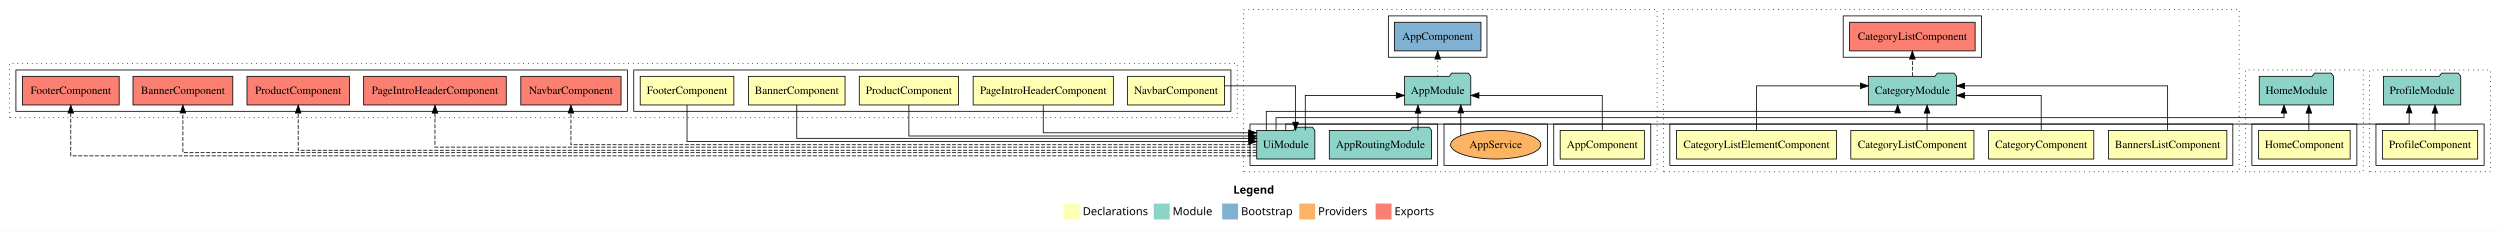
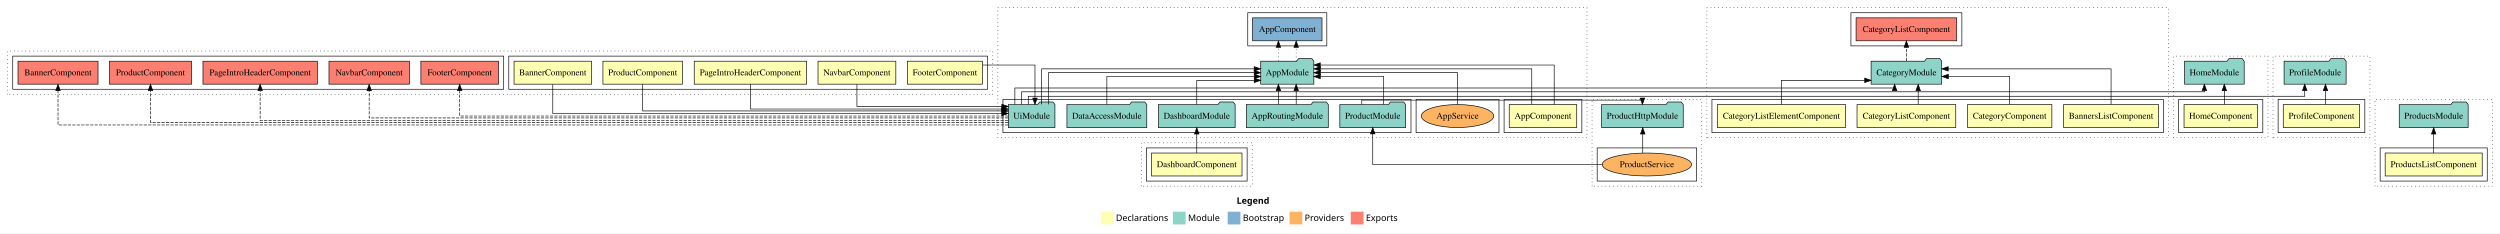
- <svg xmlns="http://www.w3.org/2000/svg" width="3144pt" height="290pt" viewBox="0.00 0.00 3144.00 290.00">
-   <g id="graph0" class="graph" transform="scale(1 1) rotate(0) translate(4 286)">
-     <polygon fill="white" stroke="transparent" points="-4,4 -4,-286 3140,-286 3140,4 -4,4" />
-     <text text-anchor="start" x="1547.01" y="-42.4" font-family="sans-serif" font-weight="bold" font-size="14.00">Legend</text>
-     <polygon fill="#ffffb3" stroke="transparent" points="1334,-10 1334,-30 1354,-30 1354,-10 1334,-10" />
-     <text text-anchor="start" x="1357.63" y="-15.4" font-family="sans-serif" font-size="14.00">  Declarations</text>
-     <polygon fill="#8dd3c7" stroke="transparent" points="1447,-10 1447,-30 1467,-30 1467,-10 1447,-10" />
-     <text text-anchor="start" x="1470.73" y="-15.4" font-family="sans-serif" font-size="14.00">  Module</text>
-     <polygon fill="#80b1d3" stroke="transparent" points="1533,-10 1533,-30 1553,-30 1553,-10 1533,-10" />
-     <text text-anchor="start" x="1556.78" y="-15.4" font-family="sans-serif" font-size="14.00">  Bootstrap</text>
-     <polygon fill="#fdb462" stroke="transparent" points="1630,-10 1630,-30 1650,-30 1650,-10 1630,-10" />
-     <text text-anchor="start" x="1653.67" y="-15.4" font-family="sans-serif" font-size="14.00">  Providers</text>
-     <polygon fill="#fb8072" stroke="transparent" points="1726,-10 1726,-30 1746,-30 1746,-10 1726,-10" />
-     <text text-anchor="start" x="1749.73" y="-15.4" font-family="sans-serif" font-size="14.00">  Exports</text>
+ <svg xmlns="http://www.w3.org/2000/svg" width="3921pt" height="366pt" viewBox="0.00 0.00 3921.00 366.00">
+   <g id="graph0" class="graph" transform="scale(1 1) rotate(0) translate(4 362)">
+     <polygon fill="white" stroke="transparent" points="-4,4 -4,-362 3917,-362 3917,4 -4,4" />
+     <text text-anchor="start" x="1935.51" y="-42.4" font-family="sans-serif" font-weight="bold" font-size="14.00">Legend</text>
+     <polygon fill="#ffffb3" stroke="transparent" points="1722.5,-10 1722.5,-30 1742.5,-30 1742.5,-10 1722.5,-10" />
+     <text text-anchor="start" x="1746.13" y="-15.4" font-family="sans-serif" font-size="14.00">  Declarations</text>
+     <polygon fill="#8dd3c7" stroke="transparent" points="1835.5,-10 1835.5,-30 1855.5,-30 1855.5,-10 1835.5,-10" />
+     <text text-anchor="start" x="1859.23" y="-15.4" font-family="sans-serif" font-size="14.00">  Module</text>
+     <polygon fill="#80b1d3" stroke="transparent" points="1921.5,-10 1921.5,-30 1941.5,-30 1941.5,-10 1921.5,-10" />
+     <text text-anchor="start" x="1945.28" y="-15.4" font-family="sans-serif" font-size="14.00">  Bootstrap</text>
+     <polygon fill="#fdb462" stroke="transparent" points="2018.5,-10 2018.5,-30 2038.5,-30 2038.5,-10 2018.5,-10" />
+     <text text-anchor="start" x="2042.17" y="-15.4" font-family="sans-serif" font-size="14.00">  Providers</text>
+     <polygon fill="#fb8072" stroke="transparent" points="2114.5,-10 2114.5,-30 2134.5,-30 2134.5,-10 2114.5,-10" />
+     <text text-anchor="start" x="2138.23" y="-15.4" font-family="sans-serif" font-size="14.00">  Exports</text>
    <g id="clust1" class="cluster">
-       <polygon fill="none" stroke="black" stroke-dasharray="1,5" points="1560,-70 1560,-274 2080,-274 2080,-70 1560,-70" />
+       <polygon fill="none" stroke="black" stroke-dasharray="1,5" points="1561,-146 1561,-350 2485,-350 2485,-146 1561,-146" />
    </g>
    <g id="clust2" class="cluster">
-       <polygon fill="none" stroke="black" points="1950,-78 1950,-130 2072,-130 2072,-78 1950,-78" />
+       <polygon fill="none" stroke="black" points="2355,-154 2355,-206 2477,-206 2477,-154 2355,-154" />
    </g>
    <g id="clust3" class="cluster">
-       <polygon fill="none" stroke="black" points="1568,-78 1568,-130 1804,-130 1804,-78 1568,-78" />
+       <polygon fill="none" stroke="black" points="1569,-154 1569,-206 2209,-206 2209,-154 1569,-154" />
    </g>
    <g id="clust5" class="cluster">
-       <polygon fill="none" stroke="black" points="1742,-214 1742,-266 1866,-266 1866,-214 1742,-214" />
+       <polygon fill="none" stroke="black" points="1953,-290 1953,-342 2077,-342 2077,-290 1953,-290" />
    </g>
    <g id="clust6" class="cluster">
-       <polygon fill="none" stroke="black" points="1812,-78 1812,-130 1942,-130 1942,-78 1812,-78" />
+       <polygon fill="none" stroke="black" points="2217,-154 2217,-206 2347,-206 2347,-154 2217,-154" />
    </g>
    <g id="clust14" class="cluster">
-       <polygon fill="none" stroke="black" stroke-dasharray="1,5" points="2088,-70 2088,-274 2812,-274 2812,-70 2088,-70" />
+       <polygon fill="none" stroke="black" stroke-dasharray="1,5" points="2673,-146 2673,-350 3397,-350 3397,-146 2673,-146" />
    </g>
    <g id="clust15" class="cluster">
-       <polygon fill="none" stroke="black" points="2096,-78 2096,-130 2804,-130 2804,-78 2096,-78" />
+       <polygon fill="none" stroke="black" points="2681,-154 2681,-206 3389,-206 3389,-154 2681,-154" />
    </g>
    <g id="clust21" class="cluster">
-       <polygon fill="none" stroke="black" points="2314,-214 2314,-266 2488,-266 2488,-214 2314,-214" />
+       <polygon fill="none" stroke="black" points="2899,-290 2899,-342 3073,-342 3073,-290 2899,-290" />
    </g>
    <g id="clust30" class="cluster">
-       <polygon fill="none" stroke="black" stroke-dasharray="1,5" points="2820,-70 2820,-198 2968,-198 2968,-70 2820,-70" />
+       <polygon fill="none" stroke="black" stroke-dasharray="1,5" points="1786,-70 1786,-138 1960,-138 1960,-70 1786,-70" />
    </g>
    <g id="clust31" class="cluster">
-       <polygon fill="none" stroke="black" points="2828,-78 2828,-130 2960,-130 2960,-78 2828,-78" />
-     </g>
-     <g id="clust37" class="cluster">
-       <polygon fill="none" stroke="black" stroke-dasharray="1,5" points="2976,-70 2976,-198 3128,-198 3128,-70 2976,-70" />
-     </g>
-     <g id="clust38" class="cluster">
-       <polygon fill="none" stroke="black" points="2984,-78 2984,-130 3120,-130 3120,-78 2984,-78" />
+       <polygon fill="none" stroke="black" points="1794,-78 1794,-130 1952,-130 1952,-78 1794,-78" />
+     </g>
+     <g id="clust43" class="cluster">
+       <polygon fill="none" stroke="black" stroke-dasharray="1,5" points="3405,-146 3405,-274 3553,-274 3553,-146 3405,-146" />
    </g>
    <g id="clust44" class="cluster">
-       <polygon fill="none" stroke="black" stroke-dasharray="1,5" points="8,-138 8,-206 1552,-206 1552,-138 8,-138" />
-     </g>
-     <g id="clust45" class="cluster">
-       <polygon fill="none" stroke="black" points="793,-146 793,-198 1544,-198 1544,-146 793,-146" />
-     </g>
-     <g id="clust52" class="cluster">
-       <polygon fill="none" stroke="black" points="16,-146 16,-198 785,-198 785,-146 16,-146" />
+       <polygon fill="none" stroke="black" points="3413,-154 3413,-206 3545,-206 3545,-154 3413,-154" />
+     </g>
+     <g id="clust50" class="cluster">
+       <polygon fill="none" stroke="black" stroke-dasharray="1,5" points="2493,-70 2493,-206 2665,-206 2665,-70 2493,-70" />
+     </g>
+     <g id="clust55" class="cluster">
+       <polygon fill="none" stroke="black" points="2501,-78 2501,-130 2657,-130 2657,-78 2501,-78" />
+     </g>
+     <g id="clust62" class="cluster">
+       <polygon fill="none" stroke="black" stroke-dasharray="1,5" points="3721,-70 3721,-206 3905,-206 3905,-70 3721,-70" />
+     </g>
+     <g id="clust63" class="cluster">
+       <polygon fill="none" stroke="black" points="3729,-78 3729,-130 3897,-130 3897,-78 3729,-78" />
+     </g>
+     <g id="clust69" class="cluster">
+       <polygon fill="none" stroke="black" stroke-dasharray="1,5" points="3561,-146 3561,-274 3713,-274 3713,-146 3561,-146" />
+     </g>
+     <g id="clust70" class="cluster">
+       <polygon fill="none" stroke="black" points="3569,-154 3569,-206 3705,-206 3705,-154 3569,-154" />
+     </g>
+     <g id="clust76" class="cluster">
+       <polygon fill="none" stroke="black" stroke-dasharray="1,5" points="8,-214 8,-282 1553,-282 1553,-214 8,-214" />
+     </g>
+     <g id="clust77" class="cluster">
+       <polygon fill="none" stroke="black" points="794,-222 794,-274 1545,-274 1545,-222 794,-222" />
+     </g>
+     <g id="clust84" class="cluster">
+       <polygon fill="none" stroke="black" points="16,-222 16,-274 786,-274 786,-222 16,-222" />
    </g>
    <g id="node1" class="node">
-       <ellipse fill="#fdb462" stroke="black" cx="1877" cy="-104" rx="56.74" ry="18" />
-       <text text-anchor="middle" x="1877" y="-99.8" font-family="Times,serif" font-size="14.00">AppService</text>
+       <polygon fill="#8dd3c7" stroke="black" points="2200.6,-198 2197.6,-202 2176.6,-202 2173.6,-198 2097.4,-198 2097.4,-162 2200.6,-162 2200.6,-198" />
+       <text text-anchor="middle" x="2149" y="-175.8" font-family="Times,serif" font-size="14.00">ProductModule</text>
    </g>
    <g id="node2" class="node">
-       <polygon fill="#8dd3c7" stroke="black" points="1845.66,-190 1842.66,-194 1821.66,-194 1818.66,-190 1762.34,-190 1762.34,-154 1845.66,-154 1845.66,-190" />
-       <text text-anchor="middle" x="1804" y="-167.8" font-family="Times,serif" font-size="14.00">AppModule</text>
+       <polygon fill="#8dd3c7" stroke="black" points="2056.66,-266 2053.66,-270 2032.66,-270 2029.66,-266 1973.34,-266 1973.34,-230 2056.66,-230 2056.66,-266" />
+       <text text-anchor="middle" x="2015" y="-243.8" font-family="Times,serif" font-size="14.00">AppModule</text>
    </g>
    <g id="edge1" class="edge">
-       <path fill="none" stroke="black" d="M1833.1,-115.54C1833.1,-115.54 1833.1,-144 1833.1,-144" />
-       <polygon fill="black" stroke="black" points="1829.6,-144 1833.1,-154 1836.6,-144 1829.6,-144" />
+       <path fill="none" stroke="black" d="M2166.18,-198.27C2166.18,-216.56 2166.18,-242 2166.18,-242 2166.18,-242 2066.71,-242 2066.71,-242" />
+       <polygon fill="black" stroke="black" points="2066.71,-238.5 2056.71,-242 2066.71,-245.5 2066.71,-238.5" />
+     </g>
+     <g id="node19" class="node">
+       <polygon fill="#8dd3c7" stroke="black" points="2635.99,-198 2632.99,-202 2611.99,-202 2608.99,-198 2508.01,-198 2508.01,-162 2635.99,-162 2635.99,-198" />
+       <text text-anchor="middle" x="2572" y="-175.8" font-family="Times,serif" font-size="14.00">ProductHttpModule</text>
+     </g>
+     <g id="edge22" class="edge">
+       <path fill="none" stroke="black" d="M2131.82,-198.17C2131.82,-202.05 2131.82,-205 2131.82,-205 2131.82,-205 2572,-205 2572,-205 2572,-205 2572,-204.32 2572,-204.32" />
+       <polygon fill="black" stroke="black" points="2575.5,-208.17 2572,-198.17 2568.5,-208.17 2575.5,-208.17" />
+     </g>
+     <g id="node9" class="node">
+       <polygon fill="#80b1d3" stroke="black" points="2069.44,-334 1960.56,-334 1960.56,-298 2069.44,-298 2069.44,-334" />
+       <text text-anchor="middle" x="2015" y="-311.8" font-family="Times,serif" font-size="14.00">AppComponent </text>
+     </g>
+     <g id="edge8" class="edge">
+       <path fill="none" stroke="black" stroke-dasharray="1,5" d="M2001.06,-266.22C2001.06,-266.22 2001.06,-287.73 2001.06,-287.73" />
+       <polygon fill="black" stroke="black" points="1997.56,-287.73 2001.06,-297.73 2004.56,-287.73 1997.56,-287.73" />
+     </g>
+     <g id="edge12" class="edge">
+       <path fill="none" stroke="black" stroke-dasharray="1,5" d="M2028.94,-266.22C2028.94,-266.22 2028.94,-287.73 2028.94,-287.73" />
+       <polygon fill="black" stroke="black" points="2025.44,-287.73 2028.94,-297.73 2032.44,-287.73 2025.44,-287.73" />
+     </g>
+     <g id="node3" class="node">
+       <ellipse fill="#fdb462" stroke="black" cx="2282" cy="-180" rx="56.74" ry="18" />
+       <text text-anchor="middle" x="2282" y="-175.8" font-family="Times,serif" font-size="14.00">AppService</text>
+     </g>
+     <g id="edge2" class="edge">
+       <path fill="none" stroke="black" d="M2282,-198.22C2282,-218.37 2282,-248 2282,-248 2282,-248 2066.72,-248 2066.72,-248" />
+       <polygon fill="black" stroke="black" points="2066.72,-244.5 2056.72,-248 2066.72,-251.5 2066.72,-244.5" />
+     </g>
+     <g id="node4" class="node">
+       <polygon fill="#ffffb3" stroke="black" points="2468.94,-198 2363.06,-198 2363.06,-162 2468.94,-162 2468.94,-198" />
+       <text text-anchor="middle" x="2416" y="-175.8" font-family="Times,serif" font-size="14.00">AppComponent</text>
+     </g>
+     <g id="edge3" class="edge">
+       <path fill="none" stroke="black" d="M2433.57,-198.15C2433.57,-221.76 2433.57,-260 2433.57,-260 2433.57,-260 2066.66,-260 2066.66,-260" />
+       <polygon fill="black" stroke="black" points="2066.66,-256.5 2056.66,-260 2066.66,-263.5 2066.66,-256.5" />
+     </g>
+     <g id="edge9" class="edge">
+       <path fill="none" stroke="black" d="M2398.43,-198.29C2398.43,-220.21 2398.43,-254 2398.43,-254 2398.43,-254 2066.76,-254 2066.76,-254" />
+       <polygon fill="black" stroke="black" points="2066.76,-250.5 2056.76,-254 2066.76,-257.5 2066.76,-250.5" />
+     </g>
+     <g id="node5" class="node">
+       <polygon fill="#8dd3c7" stroke="black" points="2079.27,-198 2076.27,-202 2055.27,-202 2052.27,-198 1950.73,-198 1950.73,-162 2079.27,-162 2079.27,-198" />
+       <text text-anchor="middle" x="2015" y="-175.8" font-family="Times,serif" font-size="14.00">AppRoutingModule</text>
+     </g>
+     <g id="edge4" class="edge">
+       <path fill="none" stroke="black" d="M2028.94,-198.22C2028.94,-198.22 2028.94,-219.73 2028.94,-219.73" />
+       <polygon fill="black" stroke="black" points="2025.44,-219.73 2028.94,-229.73 2032.44,-219.73 2025.44,-219.73" />
+     </g>
+     <g id="edge10" class="edge">
+       <path fill="none" stroke="black" d="M2001.06,-198.22C2001.06,-198.22 2001.06,-219.73 2001.06,-219.73" />
+       <polygon fill="black" stroke="black" points="1997.56,-219.73 2001.06,-229.73 2004.56,-219.73 1997.56,-219.73" />
    </g>
    <g id="node6" class="node">
-       <polygon fill="#80b1d3" stroke="black" points="1858.44,-258 1749.56,-258 1749.56,-222 1858.44,-222 1858.44,-258" />
-       <text text-anchor="middle" x="1804" y="-235.8" font-family="Times,serif" font-size="14.00">AppComponent </text>
+       <polygon fill="#8dd3c7" stroke="black" points="1933.19,-198 1930.19,-202 1909.19,-202 1906.19,-198 1812.81,-198 1812.81,-162 1933.19,-162 1933.19,-198" />
+       <text text-anchor="middle" x="1873" y="-175.8" font-family="Times,serif" font-size="14.00">DashboardModule</text>
    </g>
    <g id="edge5" class="edge">
-       <path fill="none" stroke="black" stroke-dasharray="1,5" d="M1804,-190.22C1804,-190.22 1804,-211.73 1804,-211.73" />
-       <polygon fill="black" stroke="black" points="1800.5,-211.73 1804,-221.73 1807.5,-211.73 1800.5,-211.73" />
-     </g>
-     <g id="node3" class="node">
-       <polygon fill="#ffffb3" stroke="black" points="2063.94,-122 1958.06,-122 1958.06,-86 2063.94,-86 2063.94,-122" />
-       <text text-anchor="middle" x="2011" y="-99.8" font-family="Times,serif" font-size="14.00">AppComponent</text>
-     </g>
-     <g id="edge2" class="edge">
-       <path fill="none" stroke="black" d="M2011,-122.27C2011,-140.56 2011,-166 2011,-166 2011,-166 1855.89,-166 1855.89,-166" />
-       <polygon fill="black" stroke="black" points="1855.89,-162.5 1845.89,-166 1855.89,-169.5 1855.89,-162.5" />
-     </g>
-     <g id="node4" class="node">
-       <polygon fill="#8dd3c7" stroke="black" points="1796.27,-122 1793.27,-126 1772.27,-126 1769.27,-122 1667.73,-122 1667.73,-86 1796.27,-86 1796.27,-122" />
-       <text text-anchor="middle" x="1732" y="-99.8" font-family="Times,serif" font-size="14.00">AppRoutingModule</text>
-     </g>
-     <g id="edge3" class="edge">
-       <path fill="none" stroke="black" d="M1779.28,-122.22C1779.28,-122.22 1779.28,-143.73 1779.28,-143.73" />
-       <polygon fill="black" stroke="black" points="1775.78,-143.73 1779.28,-153.73 1782.78,-143.73 1775.78,-143.73" />
-     </g>
-     <g id="node5" class="node">
-       <polygon fill="#8dd3c7" stroke="black" points="1649.55,-122 1646.55,-126 1625.55,-126 1622.55,-122 1576.45,-122 1576.45,-86 1649.55,-86 1649.55,-122" />
-       <text text-anchor="middle" x="1613" y="-99.8" font-family="Times,serif" font-size="14.00">UiModule</text>
-     </g>
-     <g id="edge4" class="edge">
-       <path fill="none" stroke="black" d="M1637.52,-122.27C1637.52,-140.56 1637.52,-166 1637.52,-166 1637.52,-166 1751.99,-166 1751.99,-166" />
-       <polygon fill="black" stroke="black" points="1751.99,-169.5 1761.99,-166 1751.99,-162.5 1751.99,-169.5" />
+       <path fill="none" stroke="black" d="M1873,-198.03C1873,-214.4 1873,-236 1873,-236 1873,-236 1963.16,-236 1963.16,-236" />
+       <polygon fill="black" stroke="black" points="1963.16,-239.5 1973.16,-236 1963.16,-232.5 1963.16,-239.5" />
+     </g>
+     <g id="node7" class="node">
+       <polygon fill="#8dd3c7" stroke="black" points="1794.62,-198 1791.62,-202 1770.62,-202 1767.62,-198 1669.38,-198 1669.38,-162 1794.62,-162 1794.62,-198" />
+       <text text-anchor="middle" x="1732" y="-175.8" font-family="Times,serif" font-size="14.00">DataAccessModule</text>
+     </g>
+     <g id="edge6" class="edge">
+       <path fill="none" stroke="black" d="M1732,-198.27C1732,-216.56 1732,-242 1732,-242 1732,-242 1963.24,-242 1963.24,-242" />
+       <polygon fill="black" stroke="black" points="1963.24,-245.5 1973.24,-242 1963.24,-238.5 1963.24,-245.5" />
+     </g>
+     <g id="node8" class="node">
+       <polygon fill="#8dd3c7" stroke="black" points="1650.55,-198 1647.55,-202 1626.55,-202 1623.55,-198 1577.45,-198 1577.45,-162 1650.55,-162 1650.55,-198" />
+       <text text-anchor="middle" x="1614" y="-175.8" font-family="Times,serif" font-size="14.00">UiModule</text>
+     </g>
+     <g id="edge7" class="edge">
+       <path fill="none" stroke="black" d="M1629.76,-198.29C1629.76,-220.21 1629.76,-254 1629.76,-254 1629.76,-254 1963.04,-254 1963.04,-254" />
+       <polygon fill="black" stroke="black" points="1963.04,-257.5 1973.04,-254 1963.04,-250.5 1963.04,-257.5" />
+     </g>
+     <g id="edge11" class="edge">
+       <path fill="none" stroke="black" d="M1640.27,-198.22C1640.27,-218.37 1640.27,-248 1640.27,-248 1640.27,-248 1963.1,-248 1963.1,-248" />
+       <polygon fill="black" stroke="black" points="1963.1,-251.5 1973.1,-248 1963.1,-244.5 1963.1,-251.5" />
+     </g>
+     <g id="node14" class="node">
+       <polygon fill="#8dd3c7" stroke="black" points="3041.37,-266 3038.37,-270 3017.37,-270 3014.37,-266 2930.63,-266 2930.63,-230 3041.37,-230 3041.37,-266" />
+       <text text-anchor="middle" x="2986" y="-243.8" font-family="Times,serif" font-size="14.00">CategoryModule</text>
+     </g>
+     <g id="edge17" class="edge">
+       <path fill="none" stroke="black" d="M1587.73,-198.15C1587.73,-210.27 1587.73,-224 1587.73,-224 1587.73,-224 2967.52,-224 2967.52,-224 2967.52,-224 2967.52,-224.58 2967.52,-224.58" />
+       <polygon fill="black" stroke="black" points="2964.02,-219.81 2967.52,-229.81 2971.02,-219.81 2964.02,-219.81" />
+     </g>
+     <g id="node18" class="node">
+       <polygon fill="#8dd3c7" stroke="black" points="3515.76,-266 3512.76,-270 3491.76,-270 3488.76,-266 3422.24,-266 3422.24,-230 3515.76,-230 3515.76,-266" />
+       <text text-anchor="middle" x="3469" y="-243.8" font-family="Times,serif" font-size="14.00">HomeModule</text>
+     </g>
+     <g id="edge21" class="edge">
+       <path fill="none" stroke="black" d="M1598.24,-198.11C1598.24,-207.9 1598.24,-218 1598.24,-218 1598.24,-218 3453.37,-218 3453.37,-218 3453.37,-218 3453.37,-219.86 3453.37,-219.86" />
+       <polygon fill="black" stroke="black" points="3449.87,-219.86 3453.37,-229.86 3456.87,-219.86 3449.87,-219.86" />
+     </g>
+     <g id="node24" class="node">
+       <polygon fill="#8dd3c7" stroke="black" points="3675.65,-266 3672.65,-270 3651.65,-270 3648.65,-266 3578.35,-266 3578.35,-230 3675.65,-230 3675.65,-266" />
+       <text text-anchor="middle" x="3627" y="-243.8" font-family="Times,serif" font-size="14.00">ProfileModule</text>
+     </g>
+     <g id="edge27" class="edge">
+       <path fill="none" stroke="black" d="M1608.75,-198.03C1608.75,-204.85 1608.75,-211 1608.75,-211 1608.75,-211 3610.73,-211 3610.73,-211 3610.73,-211 3610.73,-219.93 3610.73,-219.93" />
+       <polygon fill="black" stroke="black" points="3607.23,-219.93 3610.73,-229.93 3614.23,-219.93 3607.23,-219.93" />
+     </g>
+     <g id="node30" class="node">
+       <polygon fill="#fb8072" stroke="black" points="149.76,-266 24.24,-266 24.24,-230 149.76,-230 149.76,-266" />
+       <text text-anchor="middle" x="87" y="-243.8" font-family="Times,serif" font-size="14.00">BannerComponent </text>
+     </g>
+     <g id="edge33" class="edge">
+       <path fill="none" stroke="black" stroke-dasharray="5,2" d="M1577.39,-166C1345.17,-166 87,-166 87,-166 87,-166 87,-219.8 87,-219.8" />
+       <polygon fill="black" stroke="black" points="83.5,-219.8 87,-229.8 90.5,-219.8 83.5,-219.8" />
+     </g>
+     <g id="node31" class="node">
+       <polygon fill="#fb8072" stroke="black" points="777.88,-266 656.12,-266 656.12,-230 777.88,-230 777.88,-266" />
+       <text text-anchor="middle" x="717" y="-243.8" font-family="Times,serif" font-size="14.00">FooterComponent </text>
+     </g>
+     <g id="edge34" class="edge">
+       <path fill="none" stroke="black" stroke-dasharray="5,2" d="M1577.45,-180C1409.14,-180 717,-180 717,-180 717,-180 717,-219.78 717,-219.78" />
+       <polygon fill="black" stroke="black" points="713.5,-219.78 717,-229.78 720.5,-219.78 713.5,-219.78" />
+     </g>
+     <g id="node32" class="node">
+       <polygon fill="#fb8072" stroke="black" points="638.03,-266 511.97,-266 511.97,-230 638.03,-230 638.03,-266" />
+       <text text-anchor="middle" x="575" y="-243.8" font-family="Times,serif" font-size="14.00">NavbarComponent </text>
+     </g>
+     <g id="edge35" class="edge">
+       <path fill="none" stroke="black" stroke-dasharray="5,2" d="M1577.33,-177C1392.83,-177 575,-177 575,-177 575,-177 575,-219.72 575,-219.72" />
+       <polygon fill="black" stroke="black" points="571.5,-219.72 575,-229.72 578.5,-219.72 571.5,-219.72" />
+     </g>
+     <g id="node33" class="node">
+       <polygon fill="#fb8072" stroke="black" points="493.67,-266 314.33,-266 314.33,-230 493.67,-230 493.67,-266" />
+       <text text-anchor="middle" x="404" y="-243.8" font-family="Times,serif" font-size="14.00">PageIntroHeaderComponent </text>
+     </g>
+     <g id="edge36" class="edge">
+       <path fill="none" stroke="black" stroke-dasharray="5,2" d="M1577.13,-173C1374.34,-173 404,-173 404,-173 404,-173 404,-219.84 404,-219.84" />
+       <polygon fill="black" stroke="black" points="400.5,-219.84 404,-229.84 407.5,-219.84 400.5,-219.84" />
+     </g>
+     <g id="node34" class="node">
+       <polygon fill="#fb8072" stroke="black" points="296.38,-266 167.62,-266 167.62,-230 296.38,-230 296.38,-266" />
+       <text text-anchor="middle" x="232" y="-243.8" font-family="Times,serif" font-size="14.00">ProductComponent </text>
+     </g>
+     <g id="edge37" class="edge">
+       <path fill="none" stroke="black" stroke-dasharray="5,2" d="M1577.39,-170C1358.48,-170 232,-170 232,-170 232,-170 232,-219.91 232,-219.91" />
+       <polygon fill="black" stroke="black" points="228.5,-219.91 232,-229.91 235.5,-219.91 228.5,-219.91" />
+     </g>
+     <g id="node10" class="node">
+       <polygon fill="#ffffb3" stroke="black" points="3381.48,-198 3232.52,-198 3232.52,-162 3381.48,-162 3381.48,-198" />
+       <text text-anchor="middle" x="3307" y="-175.8" font-family="Times,serif" font-size="14.00">BannersListComponent</text>
+     </g>
+     <g id="edge13" class="edge">
+       <path fill="none" stroke="black" d="M3307,-198.29C3307,-220.21 3307,-254 3307,-254 3307,-254 3051.55,-254 3051.55,-254" />
+       <polygon fill="black" stroke="black" points="3051.55,-250.5 3041.55,-254 3051.55,-257.5 3051.55,-250.5" />
    </g>
    <g id="node11" class="node">
-       <polygon fill="#8dd3c7" stroke="black" points="2456.37,-190 2453.37,-194 2432.37,-194 2429.37,-190 2345.63,-190 2345.63,-154 2456.37,-154 2456.37,-190" />
-       <text text-anchor="middle" x="2401" y="-167.8" font-family="Times,serif" font-size="14.00">CategoryModule</text>
-     </g>
-     <g id="edge10" class="edge">
-       <path fill="none" stroke="black" d="M1588.48,-122.06C1588.48,-133.44 1588.48,-146 1588.48,-146 1588.48,-146 2382.52,-146 2382.52,-146 2382.52,-146 2382.52,-146.79 2382.52,-146.79" />
-       <polygon fill="black" stroke="black" points="2379.02,-143.94 2382.52,-153.94 2386.02,-143.94 2379.02,-143.94" />
-     </g>
-     <g id="node14" class="node">
-       <polygon fill="#8dd3c7" stroke="black" points="2930.76,-190 2927.76,-194 2906.76,-194 2903.76,-190 2837.24,-190 2837.24,-154 2930.76,-154 2930.76,-190" />
-       <text text-anchor="middle" x="2884" y="-167.8" font-family="Times,serif" font-size="14.00">HomeModule</text>
-     </g>
-     <g id="edge13" class="edge">
-       <path fill="none" stroke="black" d="M1600.74,-122.19C1600.74,-130.28 1600.74,-138 1600.74,-138 1600.74,-138 2868.37,-138 2868.37,-138 2868.37,-138 2868.37,-143.81 2868.37,-143.81" />
-       <polygon fill="black" stroke="black" points="2864.87,-143.81 2868.37,-153.81 2871.87,-143.81 2864.87,-143.81" />
+       <polygon fill="#ffffb3" stroke="black" points="3214.15,-198 3081.85,-198 3081.85,-162 3214.15,-162 3214.15,-198" />
+       <text text-anchor="middle" x="3148" y="-175.8" font-family="Times,serif" font-size="14.00">CategoryComponent</text>
+     </g>
+     <g id="edge14" class="edge">
+       <path fill="none" stroke="black" d="M3148,-198.27C3148,-216.56 3148,-242 3148,-242 3148,-242 3051.75,-242 3051.75,-242" />
+       <polygon fill="black" stroke="black" points="3051.75,-238.5 3041.75,-242 3051.75,-245.5 3051.75,-238.5" />
+     </g>
+     <g id="node12" class="node">
+       <polygon fill="#ffffb3" stroke="black" points="3063.43,-198 2908.57,-198 2908.57,-162 3063.43,-162 3063.43,-198" />
+       <text text-anchor="middle" x="2986" y="-175.8" font-family="Times,serif" font-size="14.00">CategoryListComponent</text>
+     </g>
+     <g id="edge15" class="edge">
+       <path fill="none" stroke="black" d="M3004.48,-198.22C3004.48,-198.22 3004.48,-219.73 3004.48,-219.73" />
+       <polygon fill="black" stroke="black" points="3000.98,-219.73 3004.48,-229.73 3007.98,-219.73 3000.98,-219.73" />
+     </g>
+     <g id="node13" class="node">
+       <polygon fill="#ffffb3" stroke="black" points="2890.58,-198 2689.42,-198 2689.42,-162 2890.58,-162 2890.58,-198" />
+       <text text-anchor="middle" x="2790" y="-175.8" font-family="Times,serif" font-size="14.00">CategoryListElementComponent</text>
+     </g>
+     <g id="edge16" class="edge">
+       <path fill="none" stroke="black" d="M2790,-198.03C2790,-214.4 2790,-236 2790,-236 2790,-236 2920.62,-236 2920.62,-236" />
+       <polygon fill="black" stroke="black" points="2920.62,-239.5 2930.62,-236 2920.62,-232.5 2920.62,-239.5" />
+     </g>
+     <g id="node15" class="node">
+       <polygon fill="#fb8072" stroke="black" points="3064.93,-334 2907.07,-334 2907.07,-298 3064.93,-298 3064.93,-334" />
+       <text text-anchor="middle" x="2986" y="-311.8" font-family="Times,serif" font-size="14.00">CategoryListComponent </text>
+     </g>
+     <g id="edge18" class="edge">
+       <path fill="none" stroke="black" stroke-dasharray="5,2" d="M2986,-266.22C2986,-266.22 2986,-287.73 2986,-287.73" />
+       <polygon fill="black" stroke="black" points="2982.5,-287.73 2986,-297.73 2989.5,-287.73 2982.5,-287.73" />
    </g>
    <g id="node16" class="node">
-       <polygon fill="#8dd3c7" stroke="black" points="3090.65,-190 3087.65,-194 3066.65,-194 3063.65,-190 2993.35,-190 2993.35,-154 3090.65,-154 3090.65,-190" />
-       <text text-anchor="middle" x="3042" y="-167.8" font-family="Times,serif" font-size="14.00">ProfileModule</text>
-     </g>
-     <g id="edge15" class="edge">
-       <path fill="none" stroke="black" d="M1613,-122.06C1613,-126.49 1613,-130 1613,-130 1613,-130 3025.73,-130 3025.73,-130 3025.73,-130 3025.73,-143.94 3025.73,-143.94" />
-       <polygon fill="black" stroke="black" points="3022.23,-143.94 3025.73,-153.94 3029.23,-143.94 3022.23,-143.94" />
+       <polygon fill="#ffffb3" stroke="black" points="1943.97,-122 1802.03,-122 1802.03,-86 1943.97,-86 1943.97,-122" />
+       <text text-anchor="middle" x="1873" y="-99.8" font-family="Times,serif" font-size="14.00">DashboardComponent</text>
+     </g>
+     <g id="edge19" class="edge">
+       <path fill="none" stroke="black" d="M1873,-122.01C1873,-122.01 1873,-151.85 1873,-151.85" />
+       <polygon fill="black" stroke="black" points="1869.5,-151.85 1873,-161.85 1876.5,-151.85 1869.5,-151.85" />
+     </g>
+     <g id="node17" class="node">
+       <polygon fill="#ffffb3" stroke="black" points="3536.55,-198 3421.45,-198 3421.45,-162 3536.55,-162 3536.55,-198" />
+       <text text-anchor="middle" x="3479" y="-175.8" font-family="Times,serif" font-size="14.00">HomeComponent</text>
+     </g>
+     <g id="edge20" class="edge">
+       <path fill="none" stroke="black" d="M3484.63,-198.22C3484.63,-198.22 3484.63,-219.73 3484.63,-219.73" />
+       <polygon fill="black" stroke="black" points="3481.13,-219.73 3484.63,-229.73 3488.13,-219.73 3481.13,-219.73" />
+     </g>
+     <g id="node20" class="node">
+       <ellipse fill="#fdb462" stroke="black" cx="2579" cy="-104" rx="70.06" ry="18" />
+       <text text-anchor="middle" x="2579" y="-99.8" font-family="Times,serif" font-size="14.00">ProductService</text>
+     </g>
+     <g id="edge24" class="edge">
+       <path fill="none" stroke="black" d="M2508.96,-104C2387.11,-104 2149,-104 2149,-104 2149,-104 2149,-151.99 2149,-151.99" />
+       <polygon fill="black" stroke="black" points="2145.5,-151.99 2149,-161.99 2152.5,-151.99 2145.5,-151.99" />
+     </g>
+     <g id="edge23" class="edge">
+       <path fill="none" stroke="black" d="M2572.48,-122.01C2572.48,-122.01 2572.48,-151.85 2572.48,-151.85" />
+       <polygon fill="black" stroke="black" points="2568.98,-151.85 2572.48,-161.85 2575.98,-151.85 2568.98,-151.85" />
+     </g>
+     <g id="node21" class="node">
+       <polygon fill="#ffffb3" stroke="black" points="3889.1,-122 3736.9,-122 3736.9,-86 3889.1,-86 3889.1,-122" />
+       <text text-anchor="middle" x="3813" y="-99.8" font-family="Times,serif" font-size="14.00">ProductsListComponent</text>
    </g>
    <g id="node22" class="node">
-       <polygon fill="#fb8072" stroke="black" points="288.76,-190 163.24,-190 163.24,-154 288.76,-154 288.76,-190" />
-       <text text-anchor="middle" x="226" y="-167.8" font-family="Times,serif" font-size="14.00">BannerComponent </text>
-     </g>
-     <g id="edge21" class="edge">
-       <path fill="none" stroke="black" stroke-dasharray="5,2" d="M1576.26,-94C1356.55,-94 226,-94 226,-94 226,-94 226,-143.91 226,-143.91" />
-       <polygon fill="black" stroke="black" points="222.5,-143.91 226,-153.91 229.5,-143.91 222.5,-143.91" />
+       <polygon fill="#8dd3c7" stroke="black" points="3867.04,-198 3864.04,-202 3843.04,-202 3840.04,-198 3758.96,-198 3758.96,-162 3867.04,-162 3867.04,-198" />
+       <text text-anchor="middle" x="3813" y="-175.8" font-family="Times,serif" font-size="14.00">ProductsModule</text>
+     </g>
+     <g id="edge25" class="edge">
+       <path fill="none" stroke="black" d="M3813,-122.01C3813,-122.01 3813,-151.85 3813,-151.85" />
+       <polygon fill="black" stroke="black" points="3809.5,-151.85 3813,-161.85 3816.5,-151.85 3809.5,-151.85" />
    </g>
    <g id="node23" class="node">
-       <polygon fill="#fb8072" stroke="black" points="145.88,-190 24.12,-190 24.12,-154 145.88,-154 145.88,-190" />
-       <text text-anchor="middle" x="85" y="-167.8" font-family="Times,serif" font-size="14.00">FooterComponent </text>
-     </g>
-     <g id="edge22" class="edge">
-       <path fill="none" stroke="black" stroke-dasharray="5,2" d="M1576.36,-90C1343.99,-90 85,-90 85,-90 85,-90 85,-143.8 85,-143.8" />
-       <polygon fill="black" stroke="black" points="81.5,-143.8 85,-153.8 88.5,-143.8 81.5,-143.8" />
-     </g>
-     <g id="node24" class="node">
-       <polygon fill="#fb8072" stroke="black" points="777.03,-190 650.97,-190 650.97,-154 777.03,-154 777.03,-190" />
-       <text text-anchor="middle" x="714" y="-167.8" font-family="Times,serif" font-size="14.00">NavbarComponent </text>
-     </g>
-     <g id="edge23" class="edge">
-       <path fill="none" stroke="black" stroke-dasharray="5,2" d="M1576.36,-104C1407.68,-104 714,-104 714,-104 714,-104 714,-143.78 714,-143.78" />
-       <polygon fill="black" stroke="black" points="710.5,-143.78 714,-153.78 717.5,-143.78 710.5,-143.78" />
+       <polygon fill="#ffffb3" stroke="black" points="3696.93,-198 3577.07,-198 3577.07,-162 3696.93,-162 3696.93,-198" />
+       <text text-anchor="middle" x="3637" y="-175.8" font-family="Times,serif" font-size="14.00">ProfileComponent</text>
+     </g>
+     <g id="edge26" class="edge">
+       <path fill="none" stroke="black" d="M3643.27,-198.22C3643.27,-198.22 3643.27,-219.73 3643.27,-219.73" />
+       <polygon fill="black" stroke="black" points="3639.77,-219.73 3643.27,-229.73 3646.77,-219.73 3639.77,-219.73" />
    </g>
    <g id="node25" class="node">
-       <polygon fill="#fb8072" stroke="black" points="632.67,-190 453.33,-190 453.33,-154 632.67,-154 632.67,-190" />
-       <text text-anchor="middle" x="543" y="-167.8" font-family="Times,serif" font-size="14.00">PageIntroHeaderComponent </text>
-     </g>
-     <g id="edge24" class="edge">
-       <path fill="none" stroke="black" stroke-dasharray="5,2" d="M1576.17,-101C1388.02,-101 543,-101 543,-101 543,-101 543,-143.72 543,-143.72" />
-       <polygon fill="black" stroke="black" points="539.5,-143.72 543,-153.72 546.5,-143.72 539.5,-143.72" />
+       <polygon fill="#ffffb3" stroke="black" points="923.76,-266 802.24,-266 802.24,-230 923.76,-230 923.76,-266" />
+       <text text-anchor="middle" x="863" y="-243.8" font-family="Times,serif" font-size="14.00">BannerComponent</text>
+     </g>
+     <g id="edge28" class="edge">
+       <path fill="none" stroke="black" d="M863,-229.83C863,-210.91 863,-184 863,-184 863,-184 1567.27,-184 1567.27,-184" />
+       <polygon fill="black" stroke="black" points="1567.27,-187.5 1577.27,-184 1567.27,-180.5 1567.27,-187.5" />
    </g>
    <g id="node26" class="node">
-       <polygon fill="#fb8072" stroke="black" points="435.38,-190 306.62,-190 306.62,-154 435.38,-154 435.38,-190" />
-       <text text-anchor="middle" x="371" y="-167.8" font-family="Times,serif" font-size="14.00">ProductComponent </text>
-     </g>
-     <g id="edge25" class="edge">
-       <path fill="none" stroke="black" stroke-dasharray="5,2" d="M1576.17,-97C1370.26,-97 371,-97 371,-97 371,-97 371,-143.84 371,-143.84" />
-       <polygon fill="black" stroke="black" points="367.5,-143.84 371,-153.84 374.5,-143.84 367.5,-143.84" />
-     </g>
-     <g id="node7" class="node">
-       <polygon fill="#ffffb3" stroke="black" points="2796.48,-122 2647.52,-122 2647.52,-86 2796.48,-86 2796.48,-122" />
-       <text text-anchor="middle" x="2722" y="-99.8" font-family="Times,serif" font-size="14.00">BannersListComponent</text>
-     </g>
-     <g id="edge6" class="edge">
-       <path fill="none" stroke="black" d="M2722,-122.29C2722,-144.21 2722,-178 2722,-178 2722,-178 2466.55,-178 2466.55,-178" />
-       <polygon fill="black" stroke="black" points="2466.55,-174.5 2456.55,-178 2466.55,-181.5 2466.55,-174.5" />
-     </g>
-     <g id="node8" class="node">
-       <polygon fill="#ffffb3" stroke="black" points="2629.15,-122 2496.85,-122 2496.85,-86 2629.15,-86 2629.15,-122" />
-       <text text-anchor="middle" x="2563" y="-99.8" font-family="Times,serif" font-size="14.00">CategoryComponent</text>
-     </g>
-     <g id="edge7" class="edge">
-       <path fill="none" stroke="black" d="M2563,-122.27C2563,-140.56 2563,-166 2563,-166 2563,-166 2466.75,-166 2466.75,-166" />
-       <polygon fill="black" stroke="black" points="2466.75,-162.5 2456.75,-166 2466.75,-169.5 2466.75,-162.5" />
-     </g>
-     <g id="node9" class="node">
-       <polygon fill="#ffffb3" stroke="black" points="2478.43,-122 2323.57,-122 2323.57,-86 2478.43,-86 2478.43,-122" />
-       <text text-anchor="middle" x="2401" y="-99.8" font-family="Times,serif" font-size="14.00">CategoryListComponent</text>
-     </g>
-     <g id="edge8" class="edge">
-       <path fill="none" stroke="black" d="M2419.48,-122.22C2419.48,-122.22 2419.48,-143.73 2419.48,-143.73" />
-       <polygon fill="black" stroke="black" points="2415.98,-143.73 2419.48,-153.73 2422.98,-143.73 2415.98,-143.73" />
-     </g>
-     <g id="node10" class="node">
-       <polygon fill="#ffffb3" stroke="black" points="2305.58,-122 2104.42,-122 2104.42,-86 2305.58,-86 2305.58,-122" />
-       <text text-anchor="middle" x="2205" y="-99.8" font-family="Times,serif" font-size="14.00">CategoryListElementComponent</text>
-     </g>
-     <g id="edge9" class="edge">
-       <path fill="none" stroke="black" d="M2205,-122.29C2205,-144.21 2205,-178 2205,-178 2205,-178 2335.62,-178 2335.62,-178" />
-       <polygon fill="black" stroke="black" points="2335.62,-181.5 2345.62,-178 2335.62,-174.5 2335.62,-181.5" />
-     </g>
-     <g id="node12" class="node">
-       <polygon fill="#fb8072" stroke="black" points="2479.93,-258 2322.07,-258 2322.07,-222 2479.93,-222 2479.93,-258" />
-       <text text-anchor="middle" x="2401" y="-235.8" font-family="Times,serif" font-size="14.00">CategoryListComponent </text>
-     </g>
-     <g id="edge11" class="edge">
-       <path fill="none" stroke="black" stroke-dasharray="5,2" d="M2401,-190.22C2401,-190.22 2401,-211.73 2401,-211.73" />
-       <polygon fill="black" stroke="black" points="2397.5,-211.73 2401,-221.73 2404.5,-211.73 2397.5,-211.73" />
-     </g>
-     <g id="node13" class="node">
-       <polygon fill="#ffffb3" stroke="black" points="2951.55,-122 2836.45,-122 2836.45,-86 2951.55,-86 2951.55,-122" />
-       <text text-anchor="middle" x="2894" y="-99.8" font-family="Times,serif" font-size="14.00">HomeComponent</text>
-     </g>
-     <g id="edge12" class="edge">
-       <path fill="none" stroke="black" d="M2899.63,-122.22C2899.63,-122.22 2899.63,-143.73 2899.63,-143.73" />
-       <polygon fill="black" stroke="black" points="2896.13,-143.73 2899.63,-153.73 2903.13,-143.73 2896.13,-143.73" />
-     </g>
-     <g id="node15" class="node">
-       <polygon fill="#ffffb3" stroke="black" points="3111.93,-122 2992.07,-122 2992.07,-86 3111.93,-86 3111.93,-122" />
-       <text text-anchor="middle" x="3052" y="-99.8" font-family="Times,serif" font-size="14.00">ProfileComponent</text>
-     </g>
-     <g id="edge14" class="edge">
-       <path fill="none" stroke="black" d="M3058.27,-122.22C3058.27,-122.22 3058.27,-143.73 3058.27,-143.73" />
-       <polygon fill="black" stroke="black" points="3054.77,-143.73 3058.27,-153.73 3061.77,-143.73 3054.77,-143.73" />
-     </g>
-     <g id="node17" class="node">
-       <polygon fill="#ffffb3" stroke="black" points="1058.76,-190 937.24,-190 937.24,-154 1058.76,-154 1058.76,-190" />
-       <text text-anchor="middle" x="998" y="-167.8" font-family="Times,serif" font-size="14.00">BannerComponent</text>
-     </g>
-     <g id="edge16" class="edge">
-       <path fill="none" stroke="black" d="M998,-154C998,-136.32 998,-112 998,-112 998,-112 1566.37,-112 1566.37,-112" />
-       <polygon fill="black" stroke="black" points="1566.37,-115.5 1576.37,-112 1566.37,-108.5 1566.37,-115.5" />
-     </g>
-     <g id="node18" class="node">
-       <polygon fill="#ffffb3" stroke="black" points="918.88,-190 801.12,-190 801.12,-154 918.88,-154 918.88,-190" />
-       <text text-anchor="middle" x="860" y="-167.8" font-family="Times,serif" font-size="14.00">FooterComponent</text>
-     </g>
-     <g id="edge17" class="edge">
-       <path fill="none" stroke="black" d="M860,-153.83C860,-134.91 860,-108 860,-108 860,-108 1566.43,-108 1566.43,-108" />
-       <polygon fill="black" stroke="black" points="1566.43,-111.5 1576.43,-108 1566.43,-104.5 1566.43,-111.5" />
-     </g>
-     <g id="node19" class="node">
-       <polygon fill="#ffffb3" stroke="black" points="1536.03,-190 1413.97,-190 1413.97,-154 1536.03,-154 1536.03,-190" />
-       <text text-anchor="middle" x="1475" y="-167.8" font-family="Times,serif" font-size="14.00">NavbarComponent</text>
-     </g>
-     <g id="edge18" class="edge">
-       <path fill="none" stroke="black" d="M1536.12,-178C1577.72,-178 1625.26,-178 1625.26,-178 1625.26,-178 1625.26,-132.29 1625.26,-132.29" />
-       <polygon fill="black" stroke="black" points="1628.76,-132.29 1625.26,-122.29 1621.76,-132.29 1628.76,-132.29" />
-     </g>
-     <g id="node20" class="node">
-       <polygon fill="#ffffb3" stroke="black" points="1396.17,-190 1219.83,-190 1219.83,-154 1396.17,-154 1396.17,-190" />
-       <text text-anchor="middle" x="1308" y="-167.8" font-family="Times,serif" font-size="14.00">PageIntroHeaderComponent</text>
-     </g>
-     <g id="edge19" class="edge">
-       <path fill="none" stroke="black" d="M1308,-153.76C1308,-138.43 1308,-119 1308,-119 1308,-119 1566.21,-119 1566.21,-119" />
-       <polygon fill="black" stroke="black" points="1566.21,-122.5 1576.21,-119 1566.21,-115.5 1566.21,-122.5" />
-     </g>
-     <g id="node21" class="node">
-       <polygon fill="#ffffb3" stroke="black" points="1201.38,-190 1076.62,-190 1076.62,-154 1201.38,-154 1201.38,-190" />
-       <text text-anchor="middle" x="1139" y="-167.8" font-family="Times,serif" font-size="14.00">ProductComponent</text>
-     </g>
-     <g id="edge20" class="edge">
-       <path fill="none" stroke="black" d="M1139,-153.96C1139,-137.27 1139,-115 1139,-115 1139,-115 1566.2,-115 1566.2,-115" />
-       <polygon fill="black" stroke="black" points="1566.2,-118.5 1576.2,-115 1566.2,-111.5 1566.2,-118.5" />
+       <polygon fill="#ffffb3" stroke="black" points="1536.88,-266 1419.12,-266 1419.12,-230 1536.88,-230 1536.88,-266" />
+       <text text-anchor="middle" x="1478" y="-243.8" font-family="Times,serif" font-size="14.00">FooterComponent</text>
+     </g>
+     <g id="edge29" class="edge">
+       <path fill="none" stroke="black" d="M1537.09,-260C1575.79,-260 1619.25,-260 1619.25,-260 1619.25,-260 1619.25,-208.15 1619.25,-208.15" />
+       <polygon fill="black" stroke="black" points="1622.75,-208.15 1619.25,-198.15 1615.75,-208.15 1622.75,-208.15" />
+     </g>
+     <g id="node27" class="node">
+       <polygon fill="#ffffb3" stroke="black" points="1401.03,-266 1278.97,-266 1278.97,-230 1401.03,-230 1401.03,-266" />
+       <text text-anchor="middle" x="1340" y="-243.8" font-family="Times,serif" font-size="14.00">NavbarComponent</text>
+     </g>
+     <g id="edge30" class="edge">
+       <path fill="none" stroke="black" d="M1340,-229.76C1340,-214.43 1340,-195 1340,-195 1340,-195 1567.33,-195 1567.33,-195" />
+       <polygon fill="black" stroke="black" points="1567.33,-198.5 1577.33,-195 1567.33,-191.5 1567.33,-198.5" />
+     </g>
+     <g id="node28" class="node">
+       <polygon fill="#ffffb3" stroke="black" points="1261.17,-266 1084.83,-266 1084.83,-230 1261.17,-230 1261.17,-266" />
+       <text text-anchor="middle" x="1173" y="-243.8" font-family="Times,serif" font-size="14.00">PageIntroHeaderComponent</text>
+     </g>
+     <g id="edge31" class="edge">
+       <path fill="none" stroke="black" d="M1173,-229.96C1173,-213.27 1173,-191 1173,-191 1173,-191 1567.16,-191 1567.16,-191" />
+       <polygon fill="black" stroke="black" points="1567.16,-194.5 1577.16,-191 1567.16,-187.5 1567.16,-194.5" />
+     </g>
+     <g id="node29" class="node">
+       <polygon fill="#ffffb3" stroke="black" points="1066.38,-266 941.62,-266 941.62,-230 1066.38,-230 1066.38,-266" />
+       <text text-anchor="middle" x="1004" y="-243.8" font-family="Times,serif" font-size="14.00">ProductComponent</text>
+     </g>
+     <g id="edge32" class="edge">
+       <path fill="none" stroke="black" d="M1004,-230C1004,-212.32 1004,-188 1004,-188 1004,-188 1567.22,-188 1567.22,-188" />
+       <polygon fill="black" stroke="black" points="1567.22,-191.5 1577.22,-188 1567.22,-184.5 1567.22,-191.5" />
    </g>
  </g>
</svg>
